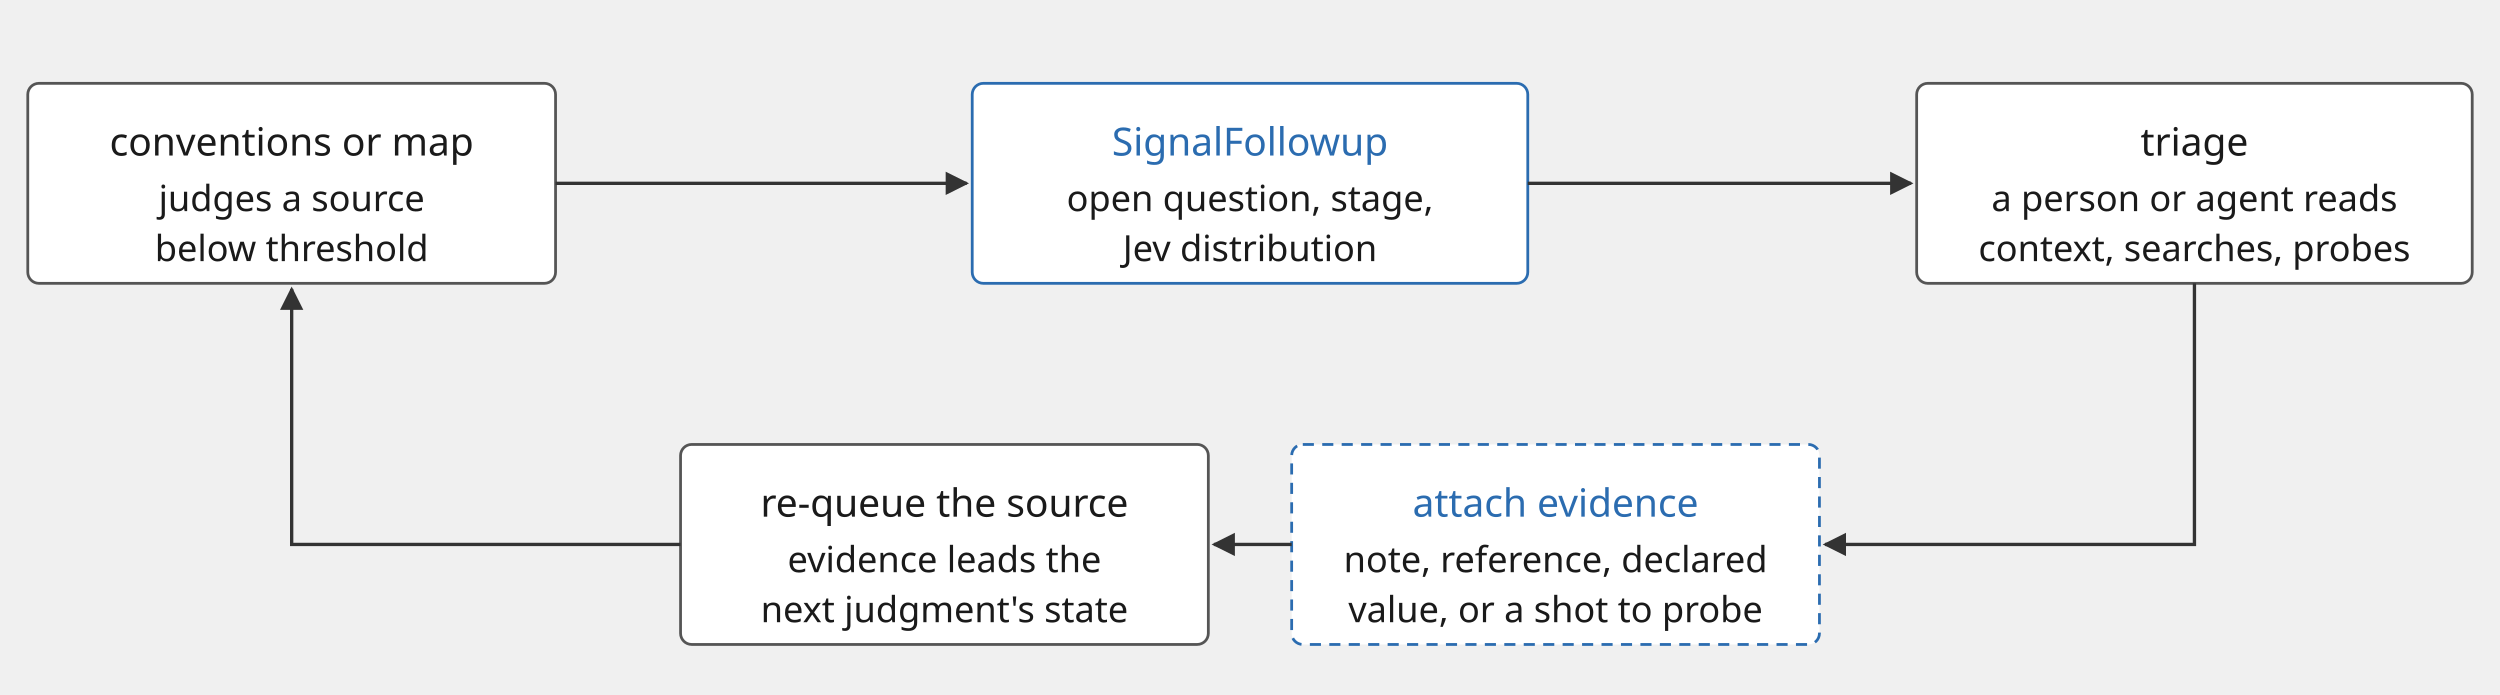
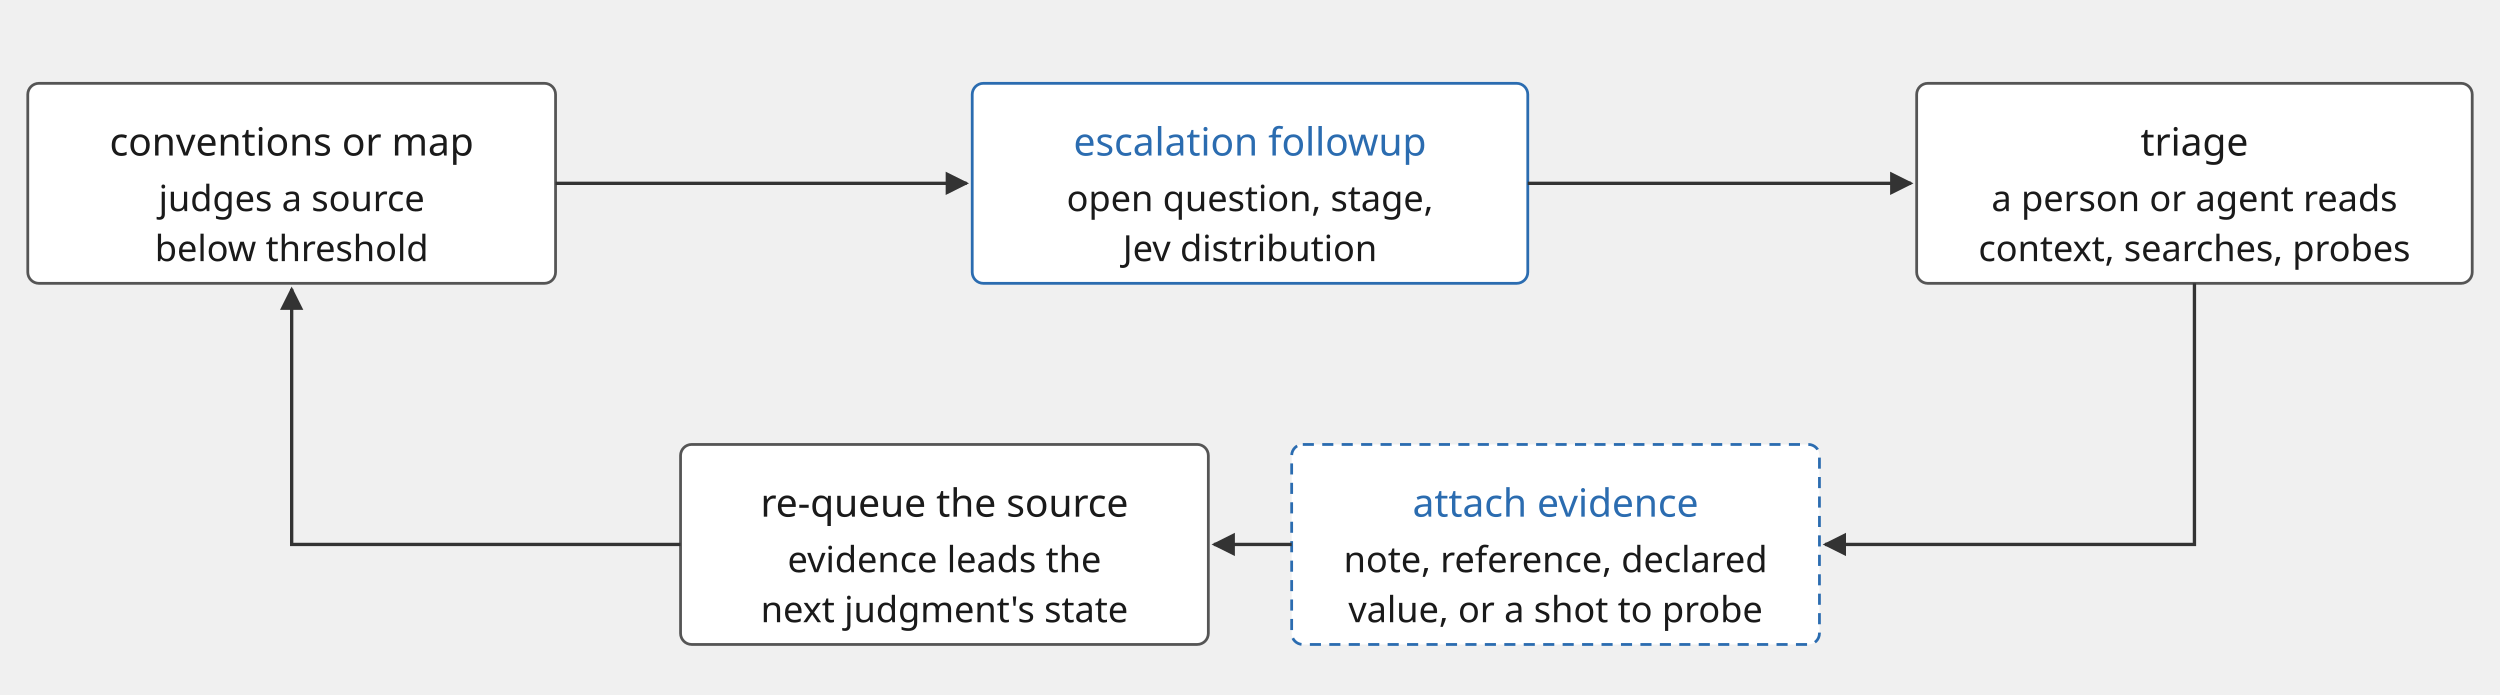
<svg xmlns="http://www.w3.org/2000/svg" viewBox="0 0 900 250" font-family="system-ui, sans-serif" font-size="14">
  <defs>
    <marker id="arrow" viewBox="0 0 10 10" refX="9" refY="5" markerWidth="7" markerHeight="7" orient="auto">
      <path d="M0,0 L10,5 L0,10 z" fill="#333" />
    </marker>
  </defs>
  <g fill="#ffffff" stroke="#555" stroke-width="1">
    <rect x="10" y="30" width="190" height="72" rx="4" />
    <rect x="690" y="30" width="200" height="72" rx="4" />
    <rect x="245" y="160" width="190" height="72" rx="4" />
  </g>
  <g fill="#ffffff" stroke="#2b6cb0" stroke-width="1">
    <rect x="350" y="30" width="200" height="72" rx="4" />
    <rect x="465" y="160" width="190" height="72" rx="4" stroke-dasharray="4 3" />
  </g>
  <g stroke="#333" stroke-width="1.2" fill="none" marker-end="url(#arrow)">
    <path d="M200,66 L348,66" />
    <path d="M550,66 L688,66" />
    <path d="M790,102 L790,196 L657,196" />
    <path d="M465,196 L437,196" />
    <path d="M245,196 L105,196 L105,104" />
  </g>
  <g fill="#1a1a1a" text-anchor="middle">
    <text x="105" y="56">conventions or map</text>
    <text x="105" y="76" font-size="13">judges a source</text>
    <text x="105" y="94" font-size="13">below threshold</text>
-     <text x="450" y="56" fill="#2b6cb0">SignalFollowup</text>
+     <text x="450" y="56" fill="#2b6cb0">escalation followup</text>
    <text x="450" y="76" font-size="13">open question, stage,</text>
    <text x="450" y="94" font-size="13">Jev distribution</text>
    <text x="790" y="56">triage</text>
    <text x="790" y="76" font-size="13">a person or agent reads</text>
    <text x="790" y="94" font-size="13">context, searches, probes</text>
    <text x="560" y="186" fill="#2b6cb0">attach evidence</text>
    <text x="560" y="206" font-size="13">note, reference, declared</text>
    <text x="560" y="224" font-size="13">value, or a shot to probe</text>
    <text x="340" y="186">re-queue the source</text>
    <text x="340" y="206" font-size="13">evidence leads the</text>
    <text x="340" y="224" font-size="13">next judgment's state</text>
  </g>
</svg>
